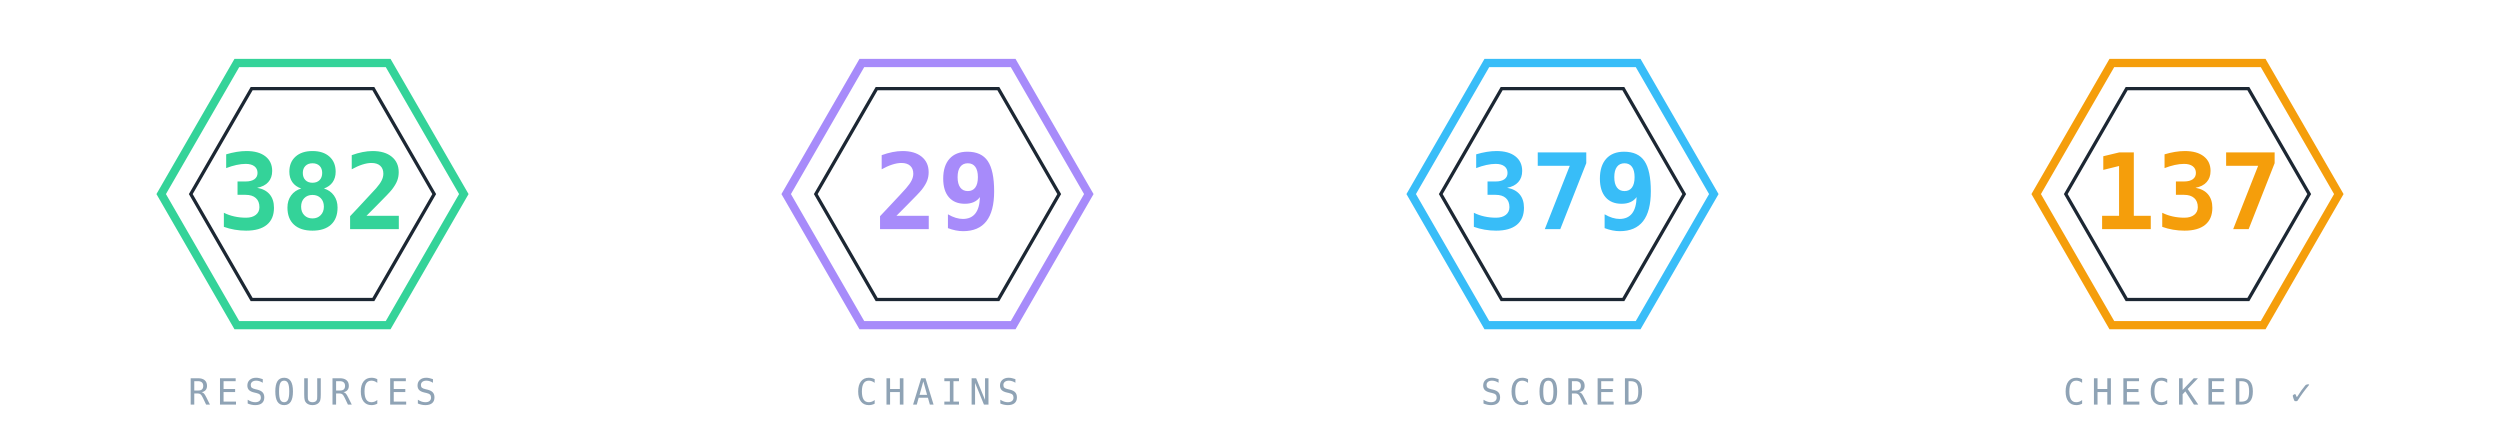
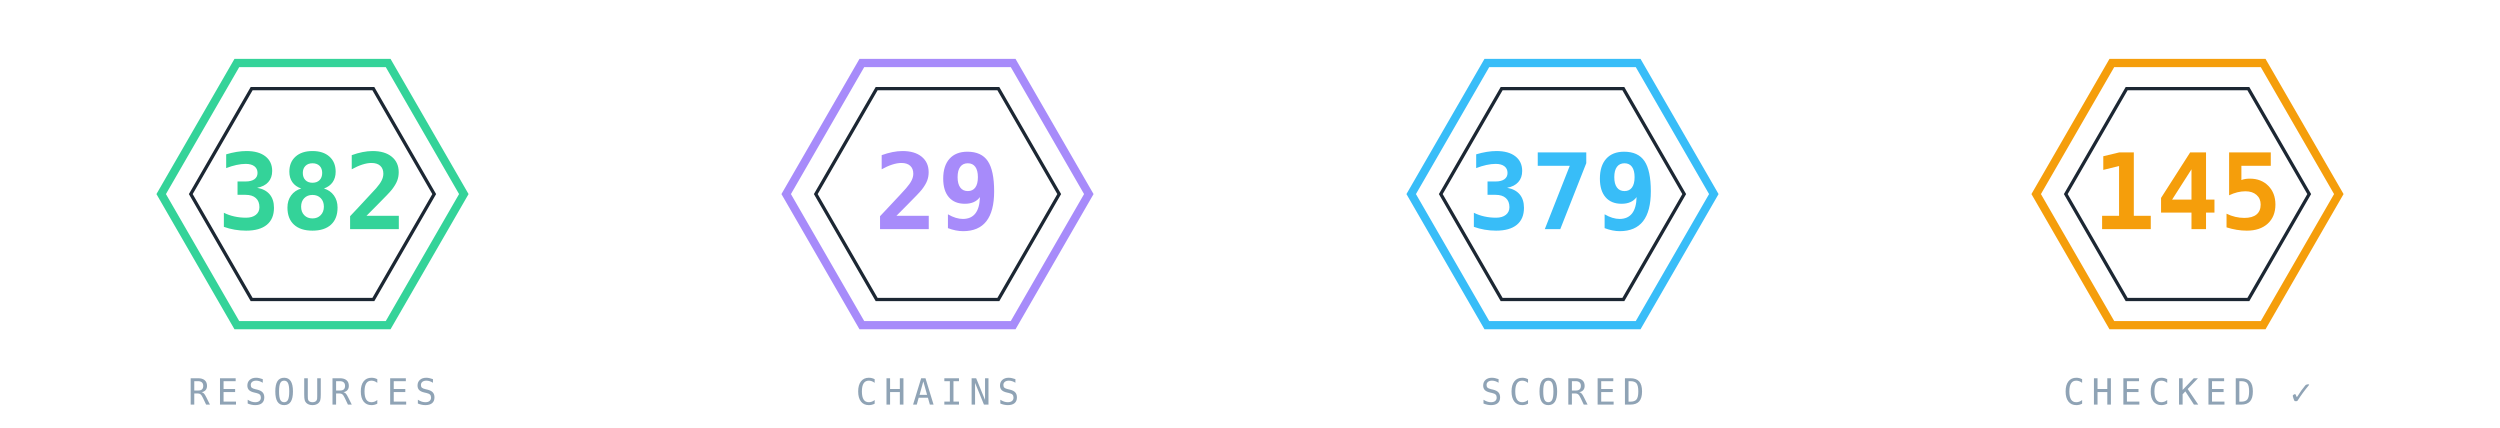
- <svg xmlns="http://www.w3.org/2000/svg" width="1520" height="260" viewBox="0 0 1520 260" role="img" aria-label="382 resources, 29 chains, 379 scored, 137 independently checked">
+ <svg xmlns="http://www.w3.org/2000/svg" width="1520" height="260" viewBox="0 0 1520 260" role="img" aria-label="382 resources, 29 chains, 379 scored, 145 independently checked">
  <g>
    <path d="M98.0 118.0 L144.0 38.3 L236.0 38.3 L282.0 118.0 L236.0 197.7 L144.0 197.7 Z" fill="none" stroke="#34d399" stroke-width="5" />
    <path d="M116.0 118.0 L153.0 53.9 L227.0 53.9 L264.0 118.0 L227.0 182.1 L153.0 182.1 Z" fill="none" stroke="#1c2733" stroke-width="2" />
    <text x="190" y="139.333" text-anchor="middle" font-family="ui-monospace, SFMono-Regular, Menlo, monospace" font-size="64" font-weight="700" fill="#34d399">382</text>
    <text x="190" y="246" text-anchor="middle" font-family="ui-monospace, SFMono-Regular, Menlo, monospace" font-size="22" letter-spacing="4" fill="#8fa3b5">RESOURCES</text>
  </g>
  <g>
    <path d="M478.0 118.0 L524.0 38.3 L616.0 38.3 L662.0 118.0 L616.0 197.7 L524.0 197.7 Z" fill="none" stroke="#a78bfa" stroke-width="5" />
    <path d="M496.0 118.0 L533.0 53.9 L607.0 53.9 L644.0 118.0 L607.0 182.1 L533.0 182.1 Z" fill="none" stroke="#1c2733" stroke-width="2" />
    <text x="570" y="139.333" text-anchor="middle" font-family="ui-monospace, SFMono-Regular, Menlo, monospace" font-size="64" font-weight="700" fill="#a78bfa">29</text>
    <text x="570" y="246" text-anchor="middle" font-family="ui-monospace, SFMono-Regular, Menlo, monospace" font-size="22" letter-spacing="4" fill="#8fa3b5">CHAINS</text>
  </g>
  <g>
    <path d="M858.0 118.0 L904.0 38.3 L996.0 38.3 L1042.0 118.0 L996.0 197.7 L904.0 197.7 Z" fill="none" stroke="#38bdf8" stroke-width="5" />
    <path d="M876.0 118.0 L913.0 53.9 L987.0 53.9 L1024.0 118.0 L987.0 182.1 L913.0 182.1 Z" fill="none" stroke="#1c2733" stroke-width="2" />
    <text x="950" y="139.333" text-anchor="middle" font-family="ui-monospace, SFMono-Regular, Menlo, monospace" font-size="64" font-weight="700" fill="#38bdf8">379</text>
    <text x="950" y="246" text-anchor="middle" font-family="ui-monospace, SFMono-Regular, Menlo, monospace" font-size="22" letter-spacing="4" fill="#8fa3b5">SCORED</text>
  </g>
  <g>
    <path d="M1238.0 118.0 L1284.0 38.3 L1376.0 38.3 L1422.0 118.0 L1376.0 197.7 L1284.0 197.7 Z" fill="none" stroke="#f59e0b" stroke-width="5" />
    <path d="M1256.0 118.0 L1293.0 53.9 L1367.0 53.9 L1404.0 118.0 L1367.0 182.1 L1293.0 182.1 Z" fill="none" stroke="#1c2733" stroke-width="2" />
-     <text x="1330" y="139.333" text-anchor="middle" font-family="ui-monospace, SFMono-Regular, Menlo, monospace" font-size="64" font-weight="700" fill="#f59e0b">137</text>
+     <text x="1330" y="139.333" text-anchor="middle" font-family="ui-monospace, SFMono-Regular, Menlo, monospace" font-size="64" font-weight="700" fill="#f59e0b">145</text>
    <text x="1330" y="246" text-anchor="middle" font-family="ui-monospace, SFMono-Regular, Menlo, monospace" font-size="22" letter-spacing="4" fill="#8fa3b5">CHECKED ✓</text>
  </g>
</svg>
